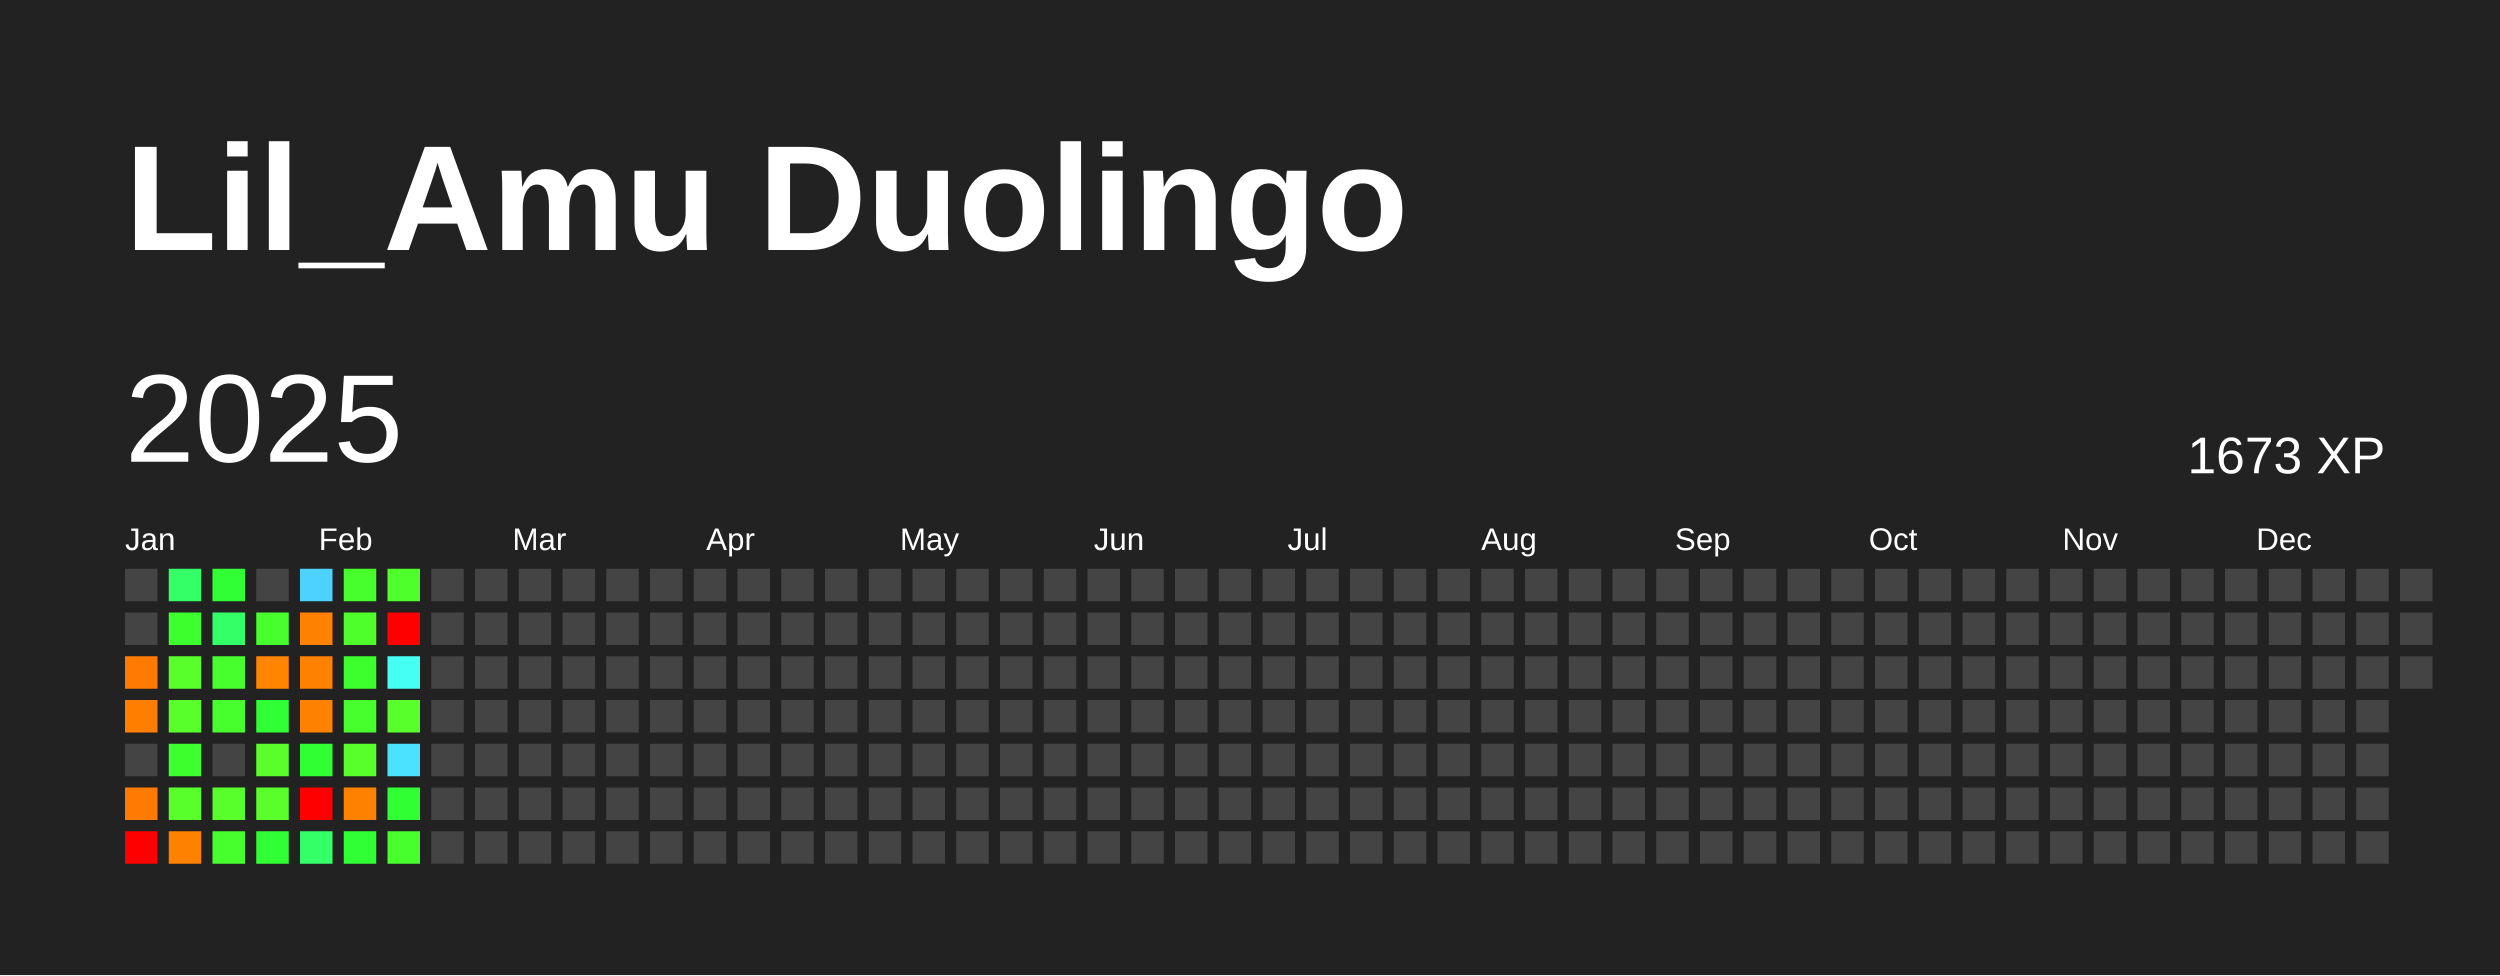
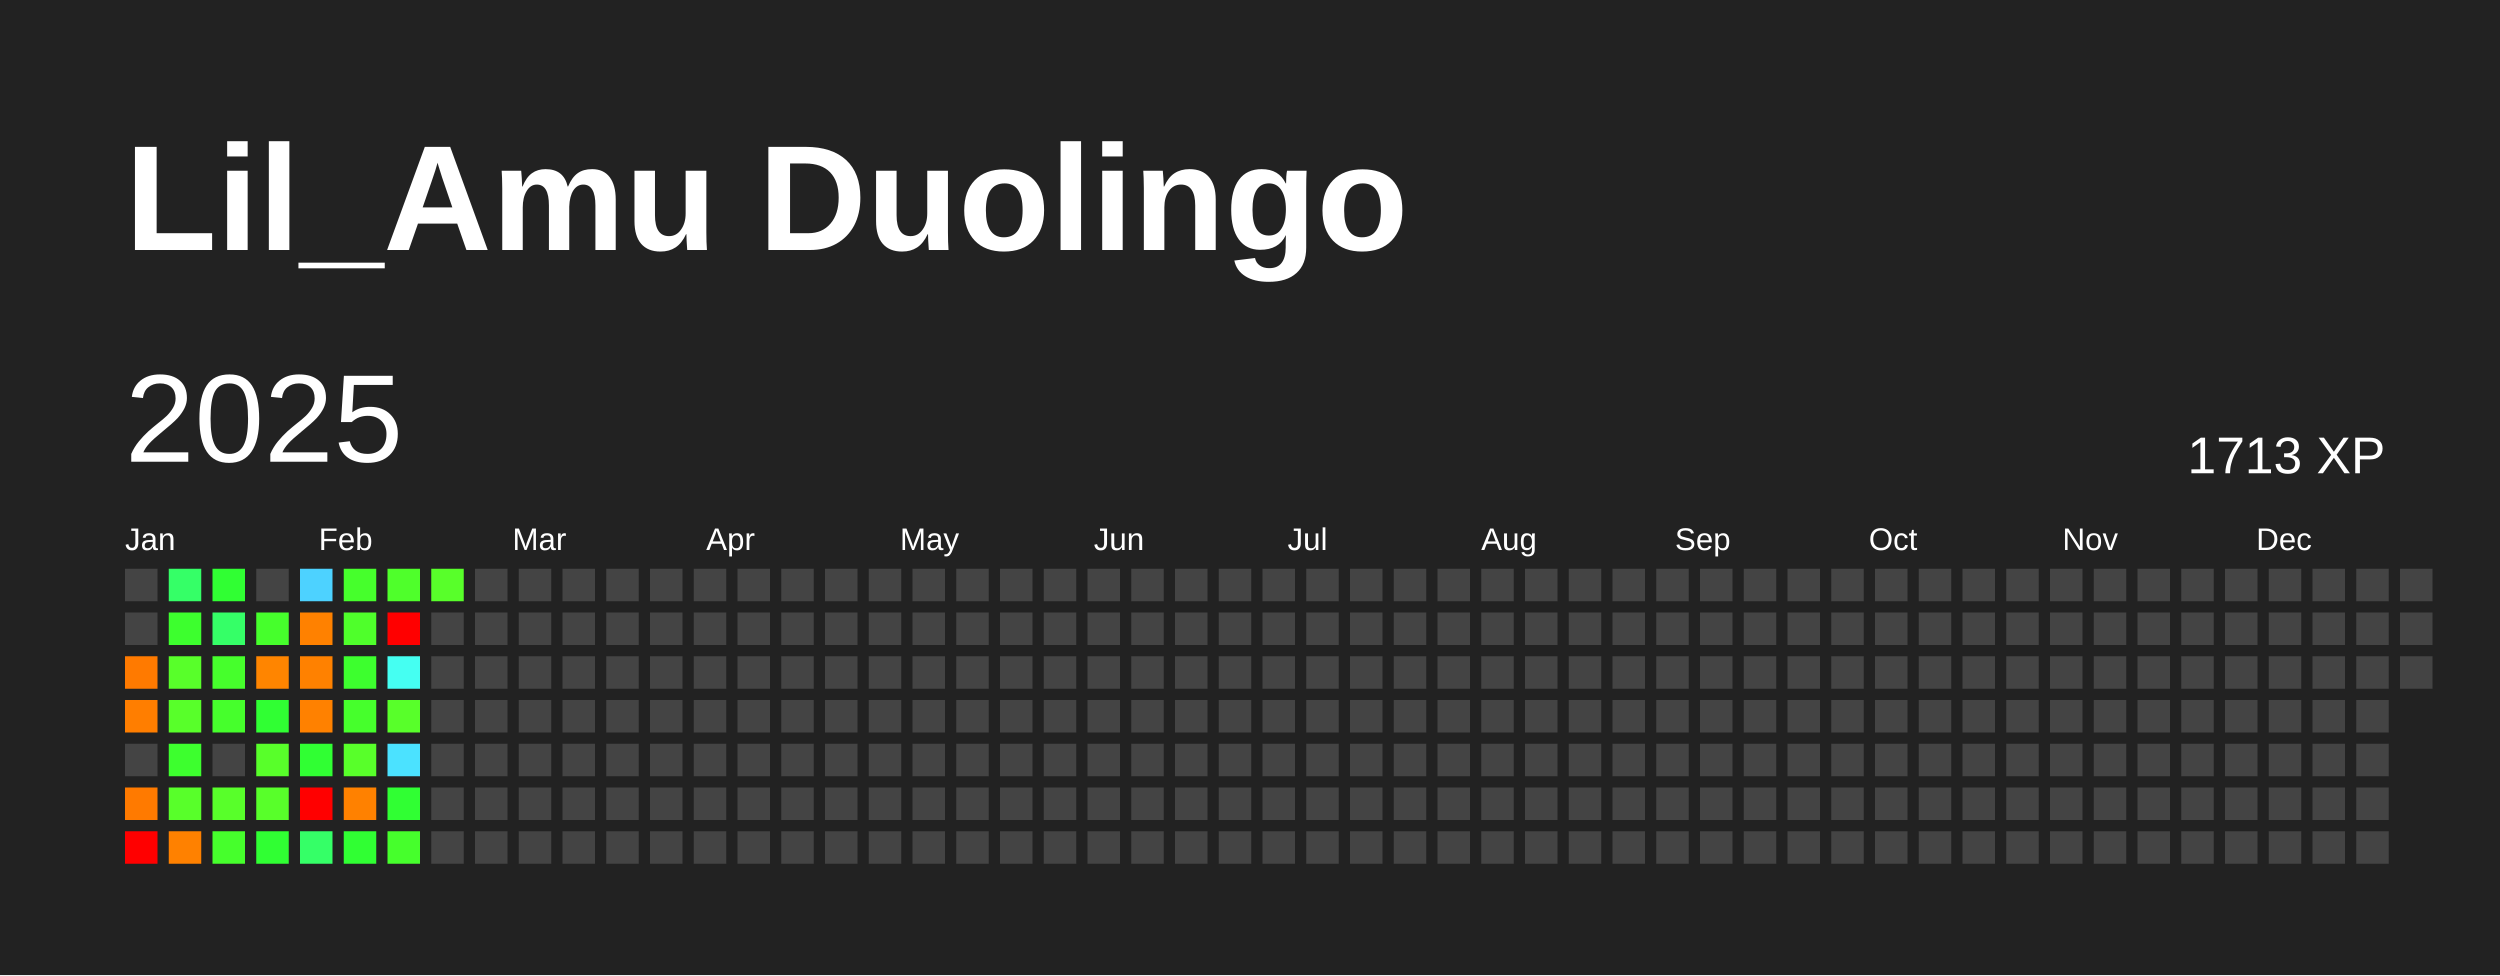
<svg xmlns="http://www.w3.org/2000/svg" baseProfile="full" height="78mm" version="1.1" viewBox="0,0,200,78" width="200mm">
  <defs />
  <rect fill="#222222" height="78" width="200" x="0" y="0" />
  <text fill="#FFFFFF" style="font-size:12px; font-family:Arial; font-weight:bold;" x="10" y="20">Lil_Amu Duolingo</text>
  <text dominant-baseline="hanging" fill="#FFFFFF" style="font-size:10.0px; font-family:Arial;" x="10" y="30">2025</text>
-   <text dominant-baseline="hanging" fill="#FFFFFF" style="font-size:4.125px; font-family:Arial;" x="175" y="35">1673 XP</text>
+   <text dominant-baseline="hanging" fill="#FFFFFF" style="font-size:4.125px; font-family:Arial;" x="175" y="35">1713 XP</text>
  <text fill="#FFFFFF" style="font-size:2.5px; font-family:Arial" x="10.0" y="44">Jan</text>
  <text fill="#FFFFFF" style="font-size:2.5px; font-family:Arial" x="25.5" y="44">Feb</text>
  <text fill="#FFFFFF" style="font-size:2.5px; font-family:Arial" x="41.0" y="44">Mar</text>
  <text fill="#FFFFFF" style="font-size:2.5px; font-family:Arial" x="56.5" y="44">Apr</text>
  <text fill="#FFFFFF" style="font-size:2.5px; font-family:Arial" x="72.0" y="44">May</text>
  <text fill="#FFFFFF" style="font-size:2.5px; font-family:Arial" x="87.5" y="44">Jun</text>
  <text fill="#FFFFFF" style="font-size:2.5px; font-family:Arial" x="103.0" y="44">Jul</text>
  <text fill="#FFFFFF" style="font-size:2.5px; font-family:Arial" x="118.5" y="44">Aug</text>
  <text fill="#FFFFFF" style="font-size:2.5px; font-family:Arial" x="134.0" y="44">Sep</text>
  <text fill="#FFFFFF" style="font-size:2.5px; font-family:Arial" x="149.5" y="44">Oct</text>
  <text fill="#FFFFFF" style="font-size:2.5px; font-family:Arial" x="165.0" y="44">Nov</text>
  <text fill="#FFFFFF" style="font-size:2.5px; font-family:Arial" x="180.5" y="44">Dec</text>
  <rect fill="#444444" height="2.6" width="2.6" x="10.0" y="45.5" />
  <rect fill="#444444" height="2.6" width="2.6" x="10.0" y="49.0" />
  <rect fill="#ff7a00" height="2.6" width="2.6" x="10.0" y="52.5" />
  <rect fill="#ff7e00" height="2.6" width="2.6" x="10.0" y="56.0" />
  <rect fill="#444444" height="2.6" width="2.6" x="10.0" y="59.5" />
  <rect fill="#ff7a00" height="2.6" width="2.6" x="10.0" y="63.0" />
  <rect fill="red" height="2.6" width="2.6" x="10.0" y="66.5" />
  <rect fill="#35ff67" height="2.6" width="2.6" x="13.5" y="45.5" />
  <rect fill="#3dff2e" height="2.6" width="2.6" x="13.5" y="49.0" />
  <rect fill="#58ff2a" height="2.6" width="2.6" x="13.5" y="52.5" />
  <rect fill="#58ff2a" height="2.6" width="2.6" x="13.5" y="56.0" />
  <rect fill="#3dff2e" height="2.6" width="2.6" x="13.5" y="59.5" />
  <rect fill="#58ff2a" height="2.6" width="2.6" x="13.5" y="63.0" />
  <rect fill="#ff8100" height="2.6" width="2.6" x="13.5" y="66.5" />
  <rect fill="#30ff33" height="2.6" width="2.6" x="17.0" y="45.5" />
  <rect fill="#35ff67" height="2.6" width="2.6" x="17.0" y="49.0" />
  <rect fill="#46ff2c" height="2.6" width="2.6" x="17.0" y="52.5" />
  <rect fill="#46ff2c" height="2.6" width="2.6" x="17.0" y="56.0" />
  <rect fill="#444444" height="2.6" width="2.6" x="17.0" y="59.5" />
  <rect fill="#58ff2a" height="2.6" width="2.6" x="17.0" y="63.0" />
  <rect fill="#46ff2c" height="2.6" width="2.6" x="17.0" y="66.5" />
  <rect fill="#444444" height="2.6" width="2.6" x="20.5" y="45.5" />
  <rect fill="#46ff2c" height="2.6" width="2.6" x="20.5" y="49.0" />
  <rect fill="#ff8500" height="2.6" width="2.6" x="20.5" y="52.5" />
  <rect fill="#30ff33" height="2.6" width="2.6" x="20.5" y="56.0" />
  <rect fill="#58ff2a" height="2.6" width="2.6" x="20.5" y="59.5" />
  <rect fill="#58ff2a" height="2.6" width="2.6" x="20.5" y="63.0" />
  <rect fill="#30ff33" height="2.6" width="2.6" x="20.5" y="66.5" />
  <rect fill="#4dd2ff" height="2.6" width="2.6" x="24.0" y="45.5" />
  <rect fill="#ff8100" height="2.6" width="2.6" x="24.0" y="49.0" />
  <rect fill="#ff8100" height="2.6" width="2.6" x="24.0" y="52.5" />
  <rect fill="#ff8100" height="2.6" width="2.6" x="24.0" y="56.0" />
  <rect fill="#30ff33" height="2.6" width="2.6" x="24.0" y="59.5" />
  <rect fill="red" height="2.6" width="2.6" x="24.0" y="63.0" />
  <rect fill="#35ff67" height="2.6" width="2.6" x="24.0" y="66.5" />
  <rect fill="#46ff2c" height="2.6" width="2.6" x="27.5" y="45.5" />
  <rect fill="#4fff2b" height="2.6" width="2.6" x="27.5" y="49.0" />
  <rect fill="#3dff2e" height="2.6" width="2.6" x="27.5" y="52.5" />
  <rect fill="#46ff2c" height="2.6" width="2.6" x="27.5" y="56.0" />
  <rect fill="#58ff2a" height="2.6" width="2.6" x="27.5" y="59.5" />
  <rect fill="#ff8100" height="2.6" width="2.6" x="27.5" y="63.0" />
  <rect fill="#30ff33" height="2.6" width="2.6" x="27.5" y="66.5" />
  <rect fill="#4fff2b" height="2.6" width="2.6" x="31.0" y="45.5" />
  <rect fill="red" height="2.6" width="2.6" x="31.0" y="49.0" />
  <rect fill="#45fff2" height="2.6" width="2.6" x="31.0" y="52.5" />
  <rect fill="#58ff2a" height="2.6" width="2.6" x="31.0" y="56.0" />
  <rect fill="#4be2ff" height="2.6" width="2.6" x="31.0" y="59.5" />
  <rect fill="#30ff33" height="2.6" width="2.6" x="31.0" y="63.0" />
  <rect fill="#46ff2c" height="2.6" width="2.6" x="31.0" y="66.5" />
-   <rect fill="#444444" height="2.6" width="2.6" x="34.5" y="45.5" />
+   <rect fill="#58ff2a" height="2.6" width="2.6" x="34.5" y="45.5" />
  <rect fill="#444444" height="2.6" width="2.6" x="34.5" y="49.0" />
  <rect fill="#444444" height="2.6" width="2.6" x="34.5" y="52.5" />
  <rect fill="#444444" height="2.6" width="2.6" x="34.5" y="56.0" />
  <rect fill="#444444" height="2.6" width="2.6" x="34.5" y="59.5" />
  <rect fill="#444444" height="2.6" width="2.6" x="34.5" y="63.0" />
  <rect fill="#444444" height="2.6" width="2.6" x="34.5" y="66.5" />
  <rect fill="#444444" height="2.6" width="2.6" x="38.0" y="45.5" />
  <rect fill="#444444" height="2.6" width="2.6" x="38.0" y="49.0" />
  <rect fill="#444444" height="2.6" width="2.6" x="38.0" y="52.5" />
  <rect fill="#444444" height="2.6" width="2.6" x="38.0" y="56.0" />
  <rect fill="#444444" height="2.6" width="2.6" x="38.0" y="59.5" />
  <rect fill="#444444" height="2.6" width="2.6" x="38.0" y="63.0" />
  <rect fill="#444444" height="2.6" width="2.6" x="38.0" y="66.5" />
  <rect fill="#444444" height="2.6" width="2.6" x="41.5" y="45.5" />
  <rect fill="#444444" height="2.6" width="2.6" x="41.5" y="49.0" />
  <rect fill="#444444" height="2.6" width="2.6" x="41.5" y="52.5" />
  <rect fill="#444444" height="2.6" width="2.6" x="41.5" y="56.0" />
  <rect fill="#444444" height="2.6" width="2.6" x="41.5" y="59.5" />
  <rect fill="#444444" height="2.6" width="2.6" x="41.5" y="63.0" />
  <rect fill="#444444" height="2.6" width="2.6" x="41.5" y="66.5" />
  <rect fill="#444444" height="2.6" width="2.6" x="45.0" y="45.5" />
  <rect fill="#444444" height="2.6" width="2.6" x="45.0" y="49.0" />
  <rect fill="#444444" height="2.6" width="2.6" x="45.0" y="52.5" />
  <rect fill="#444444" height="2.6" width="2.6" x="45.0" y="56.0" />
  <rect fill="#444444" height="2.6" width="2.6" x="45.0" y="59.5" />
  <rect fill="#444444" height="2.6" width="2.6" x="45.0" y="63.0" />
  <rect fill="#444444" height="2.6" width="2.6" x="45.0" y="66.5" />
  <rect fill="#444444" height="2.6" width="2.6" x="48.5" y="45.5" />
  <rect fill="#444444" height="2.6" width="2.6" x="48.5" y="49.0" />
  <rect fill="#444444" height="2.6" width="2.6" x="48.5" y="52.5" />
  <rect fill="#444444" height="2.6" width="2.6" x="48.5" y="56.0" />
  <rect fill="#444444" height="2.6" width="2.6" x="48.5" y="59.5" />
  <rect fill="#444444" height="2.6" width="2.6" x="48.5" y="63.0" />
  <rect fill="#444444" height="2.6" width="2.6" x="48.5" y="66.5" />
  <rect fill="#444444" height="2.6" width="2.6" x="52.0" y="45.5" />
  <rect fill="#444444" height="2.6" width="2.6" x="52.0" y="49.0" />
  <rect fill="#444444" height="2.6" width="2.6" x="52.0" y="52.5" />
  <rect fill="#444444" height="2.6" width="2.6" x="52.0" y="56.0" />
  <rect fill="#444444" height="2.6" width="2.6" x="52.0" y="59.5" />
  <rect fill="#444444" height="2.6" width="2.6" x="52.0" y="63.0" />
  <rect fill="#444444" height="2.6" width="2.6" x="52.0" y="66.5" />
  <rect fill="#444444" height="2.6" width="2.6" x="55.5" y="45.5" />
  <rect fill="#444444" height="2.6" width="2.6" x="55.5" y="49.0" />
  <rect fill="#444444" height="2.6" width="2.6" x="55.5" y="52.5" />
  <rect fill="#444444" height="2.6" width="2.6" x="55.5" y="56.0" />
  <rect fill="#444444" height="2.6" width="2.6" x="55.5" y="59.5" />
  <rect fill="#444444" height="2.6" width="2.6" x="55.5" y="63.0" />
  <rect fill="#444444" height="2.6" width="2.6" x="55.5" y="66.5" />
  <rect fill="#444444" height="2.6" width="2.6" x="59.0" y="45.5" />
  <rect fill="#444444" height="2.6" width="2.6" x="59.0" y="49.0" />
  <rect fill="#444444" height="2.6" width="2.6" x="59.0" y="52.5" />
  <rect fill="#444444" height="2.6" width="2.6" x="59.0" y="56.0" />
  <rect fill="#444444" height="2.6" width="2.6" x="59.0" y="59.5" />
  <rect fill="#444444" height="2.6" width="2.6" x="59.0" y="63.0" />
  <rect fill="#444444" height="2.6" width="2.6" x="59.0" y="66.5" />
  <rect fill="#444444" height="2.6" width="2.6" x="62.5" y="45.5" />
  <rect fill="#444444" height="2.6" width="2.6" x="62.5" y="49.0" />
  <rect fill="#444444" height="2.6" width="2.6" x="62.5" y="52.5" />
  <rect fill="#444444" height="2.6" width="2.6" x="62.5" y="56.0" />
  <rect fill="#444444" height="2.6" width="2.6" x="62.5" y="59.5" />
  <rect fill="#444444" height="2.6" width="2.6" x="62.5" y="63.0" />
  <rect fill="#444444" height="2.6" width="2.6" x="62.5" y="66.5" />
  <rect fill="#444444" height="2.6" width="2.6" x="66.0" y="45.5" />
  <rect fill="#444444" height="2.6" width="2.6" x="66.0" y="49.0" />
  <rect fill="#444444" height="2.6" width="2.6" x="66.0" y="52.5" />
  <rect fill="#444444" height="2.6" width="2.6" x="66.0" y="56.0" />
  <rect fill="#444444" height="2.6" width="2.6" x="66.0" y="59.5" />
  <rect fill="#444444" height="2.6" width="2.6" x="66.0" y="63.0" />
  <rect fill="#444444" height="2.6" width="2.6" x="66.0" y="66.5" />
  <rect fill="#444444" height="2.6" width="2.6" x="69.5" y="45.5" />
  <rect fill="#444444" height="2.6" width="2.6" x="69.5" y="49.0" />
  <rect fill="#444444" height="2.6" width="2.6" x="69.5" y="52.5" />
  <rect fill="#444444" height="2.6" width="2.6" x="69.5" y="56.0" />
  <rect fill="#444444" height="2.6" width="2.6" x="69.5" y="59.5" />
  <rect fill="#444444" height="2.6" width="2.6" x="69.5" y="63.0" />
  <rect fill="#444444" height="2.6" width="2.6" x="69.5" y="66.5" />
  <rect fill="#444444" height="2.6" width="2.6" x="73.0" y="45.5" />
  <rect fill="#444444" height="2.6" width="2.6" x="73.0" y="49.0" />
  <rect fill="#444444" height="2.6" width="2.6" x="73.0" y="52.5" />
  <rect fill="#444444" height="2.6" width="2.6" x="73.0" y="56.0" />
  <rect fill="#444444" height="2.6" width="2.6" x="73.0" y="59.5" />
  <rect fill="#444444" height="2.6" width="2.6" x="73.0" y="63.0" />
  <rect fill="#444444" height="2.6" width="2.6" x="73.0" y="66.5" />
  <rect fill="#444444" height="2.6" width="2.6" x="76.5" y="45.5" />
  <rect fill="#444444" height="2.6" width="2.6" x="76.5" y="49.0" />
  <rect fill="#444444" height="2.6" width="2.6" x="76.5" y="52.5" />
  <rect fill="#444444" height="2.6" width="2.6" x="76.5" y="56.0" />
  <rect fill="#444444" height="2.6" width="2.6" x="76.5" y="59.5" />
  <rect fill="#444444" height="2.6" width="2.6" x="76.5" y="63.0" />
  <rect fill="#444444" height="2.6" width="2.6" x="76.5" y="66.5" />
  <rect fill="#444444" height="2.6" width="2.6" x="80.0" y="45.5" />
  <rect fill="#444444" height="2.6" width="2.6" x="80.0" y="49.0" />
  <rect fill="#444444" height="2.6" width="2.6" x="80.0" y="52.5" />
  <rect fill="#444444" height="2.6" width="2.6" x="80.0" y="56.0" />
  <rect fill="#444444" height="2.6" width="2.6" x="80.0" y="59.5" />
  <rect fill="#444444" height="2.6" width="2.6" x="80.0" y="63.0" />
  <rect fill="#444444" height="2.6" width="2.6" x="80.0" y="66.5" />
  <rect fill="#444444" height="2.6" width="2.6" x="83.5" y="45.5" />
  <rect fill="#444444" height="2.6" width="2.6" x="83.5" y="49.0" />
  <rect fill="#444444" height="2.6" width="2.6" x="83.5" y="52.5" />
  <rect fill="#444444" height="2.6" width="2.6" x="83.5" y="56.0" />
  <rect fill="#444444" height="2.6" width="2.6" x="83.5" y="59.5" />
  <rect fill="#444444" height="2.6" width="2.6" x="83.5" y="63.0" />
  <rect fill="#444444" height="2.6" width="2.6" x="83.5" y="66.5" />
  <rect fill="#444444" height="2.6" width="2.6" x="87.0" y="45.5" />
  <rect fill="#444444" height="2.6" width="2.6" x="87.0" y="49.0" />
  <rect fill="#444444" height="2.6" width="2.6" x="87.0" y="52.5" />
  <rect fill="#444444" height="2.6" width="2.6" x="87.0" y="56.0" />
  <rect fill="#444444" height="2.6" width="2.6" x="87.0" y="59.5" />
  <rect fill="#444444" height="2.6" width="2.6" x="87.0" y="63.0" />
  <rect fill="#444444" height="2.6" width="2.6" x="87.0" y="66.5" />
  <rect fill="#444444" height="2.6" width="2.6" x="90.5" y="45.5" />
  <rect fill="#444444" height="2.6" width="2.6" x="90.5" y="49.0" />
  <rect fill="#444444" height="2.6" width="2.6" x="90.5" y="52.5" />
  <rect fill="#444444" height="2.6" width="2.6" x="90.5" y="56.0" />
  <rect fill="#444444" height="2.6" width="2.6" x="90.5" y="59.5" />
  <rect fill="#444444" height="2.6" width="2.6" x="90.5" y="63.0" />
  <rect fill="#444444" height="2.6" width="2.6" x="90.5" y="66.5" />
  <rect fill="#444444" height="2.6" width="2.6" x="94.0" y="45.5" />
  <rect fill="#444444" height="2.6" width="2.6" x="94.0" y="49.0" />
  <rect fill="#444444" height="2.6" width="2.6" x="94.0" y="52.5" />
  <rect fill="#444444" height="2.6" width="2.6" x="94.0" y="56.0" />
  <rect fill="#444444" height="2.6" width="2.6" x="94.0" y="59.5" />
  <rect fill="#444444" height="2.6" width="2.6" x="94.0" y="63.0" />
  <rect fill="#444444" height="2.6" width="2.6" x="94.0" y="66.5" />
  <rect fill="#444444" height="2.6" width="2.6" x="97.5" y="45.5" />
  <rect fill="#444444" height="2.6" width="2.6" x="97.5" y="49.0" />
  <rect fill="#444444" height="2.6" width="2.6" x="97.5" y="52.5" />
  <rect fill="#444444" height="2.6" width="2.6" x="97.5" y="56.0" />
  <rect fill="#444444" height="2.6" width="2.6" x="97.5" y="59.5" />
  <rect fill="#444444" height="2.6" width="2.6" x="97.5" y="63.0" />
  <rect fill="#444444" height="2.6" width="2.6" x="97.5" y="66.5" />
  <rect fill="#444444" height="2.6" width="2.6" x="101.0" y="45.5" />
  <rect fill="#444444" height="2.6" width="2.6" x="101.0" y="49.0" />
  <rect fill="#444444" height="2.6" width="2.6" x="101.0" y="52.5" />
  <rect fill="#444444" height="2.6" width="2.6" x="101.0" y="56.0" />
  <rect fill="#444444" height="2.6" width="2.6" x="101.0" y="59.5" />
  <rect fill="#444444" height="2.6" width="2.6" x="101.0" y="63.0" />
  <rect fill="#444444" height="2.6" width="2.6" x="101.0" y="66.5" />
  <rect fill="#444444" height="2.6" width="2.6" x="104.5" y="45.5" />
  <rect fill="#444444" height="2.6" width="2.6" x="104.5" y="49.0" />
  <rect fill="#444444" height="2.6" width="2.6" x="104.5" y="52.5" />
  <rect fill="#444444" height="2.6" width="2.6" x="104.5" y="56.0" />
  <rect fill="#444444" height="2.6" width="2.6" x="104.5" y="59.5" />
  <rect fill="#444444" height="2.6" width="2.6" x="104.5" y="63.0" />
  <rect fill="#444444" height="2.6" width="2.6" x="104.5" y="66.5" />
  <rect fill="#444444" height="2.6" width="2.6" x="108.0" y="45.5" />
  <rect fill="#444444" height="2.6" width="2.6" x="108.0" y="49.0" />
  <rect fill="#444444" height="2.6" width="2.6" x="108.0" y="52.5" />
  <rect fill="#444444" height="2.6" width="2.6" x="108.0" y="56.0" />
  <rect fill="#444444" height="2.6" width="2.6" x="108.0" y="59.5" />
  <rect fill="#444444" height="2.6" width="2.6" x="108.0" y="63.0" />
  <rect fill="#444444" height="2.6" width="2.6" x="108.0" y="66.5" />
  <rect fill="#444444" height="2.6" width="2.6" x="111.5" y="45.5" />
  <rect fill="#444444" height="2.6" width="2.6" x="111.5" y="49.0" />
  <rect fill="#444444" height="2.6" width="2.6" x="111.5" y="52.5" />
  <rect fill="#444444" height="2.6" width="2.6" x="111.5" y="56.0" />
  <rect fill="#444444" height="2.6" width="2.6" x="111.5" y="59.5" />
  <rect fill="#444444" height="2.6" width="2.6" x="111.5" y="63.0" />
  <rect fill="#444444" height="2.6" width="2.6" x="111.5" y="66.5" />
  <rect fill="#444444" height="2.6" width="2.6" x="115.0" y="45.5" />
  <rect fill="#444444" height="2.6" width="2.6" x="115.0" y="49.0" />
  <rect fill="#444444" height="2.6" width="2.6" x="115.0" y="52.5" />
  <rect fill="#444444" height="2.6" width="2.6" x="115.0" y="56.0" />
  <rect fill="#444444" height="2.6" width="2.6" x="115.0" y="59.5" />
  <rect fill="#444444" height="2.6" width="2.6" x="115.0" y="63.0" />
  <rect fill="#444444" height="2.6" width="2.6" x="115.0" y="66.5" />
  <rect fill="#444444" height="2.6" width="2.6" x="118.5" y="45.5" />
  <rect fill="#444444" height="2.6" width="2.6" x="118.5" y="49.0" />
  <rect fill="#444444" height="2.6" width="2.6" x="118.5" y="52.5" />
  <rect fill="#444444" height="2.6" width="2.6" x="118.5" y="56.0" />
  <rect fill="#444444" height="2.6" width="2.6" x="118.5" y="59.5" />
  <rect fill="#444444" height="2.6" width="2.6" x="118.5" y="63.0" />
  <rect fill="#444444" height="2.6" width="2.6" x="118.5" y="66.5" />
  <rect fill="#444444" height="2.6" width="2.6" x="122.0" y="45.5" />
  <rect fill="#444444" height="2.6" width="2.6" x="122.0" y="49.0" />
  <rect fill="#444444" height="2.6" width="2.6" x="122.0" y="52.5" />
  <rect fill="#444444" height="2.6" width="2.6" x="122.0" y="56.0" />
  <rect fill="#444444" height="2.6" width="2.6" x="122.0" y="59.5" />
  <rect fill="#444444" height="2.6" width="2.6" x="122.0" y="63.0" />
  <rect fill="#444444" height="2.6" width="2.6" x="122.0" y="66.5" />
  <rect fill="#444444" height="2.6" width="2.6" x="125.5" y="45.5" />
  <rect fill="#444444" height="2.6" width="2.6" x="125.5" y="49.0" />
  <rect fill="#444444" height="2.6" width="2.6" x="125.5" y="52.5" />
  <rect fill="#444444" height="2.6" width="2.6" x="125.5" y="56.0" />
  <rect fill="#444444" height="2.6" width="2.6" x="125.5" y="59.5" />
  <rect fill="#444444" height="2.6" width="2.6" x="125.5" y="63.0" />
  <rect fill="#444444" height="2.6" width="2.6" x="125.5" y="66.5" />
  <rect fill="#444444" height="2.6" width="2.6" x="129.0" y="45.5" />
  <rect fill="#444444" height="2.6" width="2.6" x="129.0" y="49.0" />
  <rect fill="#444444" height="2.6" width="2.6" x="129.0" y="52.5" />
  <rect fill="#444444" height="2.6" width="2.6" x="129.0" y="56.0" />
  <rect fill="#444444" height="2.6" width="2.6" x="129.0" y="59.5" />
  <rect fill="#444444" height="2.6" width="2.6" x="129.0" y="63.0" />
  <rect fill="#444444" height="2.6" width="2.6" x="129.0" y="66.5" />
  <rect fill="#444444" height="2.6" width="2.6" x="132.5" y="45.5" />
  <rect fill="#444444" height="2.6" width="2.6" x="132.5" y="49.0" />
  <rect fill="#444444" height="2.6" width="2.6" x="132.5" y="52.5" />
  <rect fill="#444444" height="2.6" width="2.6" x="132.5" y="56.0" />
  <rect fill="#444444" height="2.6" width="2.6" x="132.5" y="59.5" />
  <rect fill="#444444" height="2.6" width="2.6" x="132.5" y="63.0" />
  <rect fill="#444444" height="2.6" width="2.6" x="132.5" y="66.5" />
  <rect fill="#444444" height="2.6" width="2.6" x="136.0" y="45.5" />
  <rect fill="#444444" height="2.6" width="2.6" x="136.0" y="49.0" />
  <rect fill="#444444" height="2.6" width="2.6" x="136.0" y="52.5" />
  <rect fill="#444444" height="2.6" width="2.6" x="136.0" y="56.0" />
  <rect fill="#444444" height="2.6" width="2.6" x="136.0" y="59.5" />
  <rect fill="#444444" height="2.6" width="2.6" x="136.0" y="63.0" />
  <rect fill="#444444" height="2.6" width="2.6" x="136.0" y="66.5" />
  <rect fill="#444444" height="2.6" width="2.6" x="139.5" y="45.5" />
  <rect fill="#444444" height="2.6" width="2.6" x="139.5" y="49.0" />
  <rect fill="#444444" height="2.6" width="2.6" x="139.5" y="52.5" />
  <rect fill="#444444" height="2.6" width="2.6" x="139.5" y="56.0" />
  <rect fill="#444444" height="2.6" width="2.6" x="139.5" y="59.5" />
  <rect fill="#444444" height="2.6" width="2.6" x="139.5" y="63.0" />
  <rect fill="#444444" height="2.6" width="2.6" x="139.5" y="66.5" />
  <rect fill="#444444" height="2.6" width="2.6" x="143.0" y="45.5" />
  <rect fill="#444444" height="2.6" width="2.6" x="143.0" y="49.0" />
  <rect fill="#444444" height="2.6" width="2.6" x="143.0" y="52.5" />
  <rect fill="#444444" height="2.6" width="2.6" x="143.0" y="56.0" />
  <rect fill="#444444" height="2.6" width="2.6" x="143.0" y="59.5" />
  <rect fill="#444444" height="2.6" width="2.6" x="143.0" y="63.0" />
  <rect fill="#444444" height="2.6" width="2.6" x="143.0" y="66.5" />
  <rect fill="#444444" height="2.6" width="2.6" x="146.5" y="45.5" />
  <rect fill="#444444" height="2.6" width="2.6" x="146.5" y="49.0" />
  <rect fill="#444444" height="2.6" width="2.6" x="146.5" y="52.5" />
  <rect fill="#444444" height="2.6" width="2.6" x="146.5" y="56.0" />
  <rect fill="#444444" height="2.6" width="2.6" x="146.5" y="59.5" />
  <rect fill="#444444" height="2.6" width="2.6" x="146.5" y="63.0" />
  <rect fill="#444444" height="2.6" width="2.6" x="146.5" y="66.5" />
  <rect fill="#444444" height="2.6" width="2.6" x="150.0" y="45.5" />
  <rect fill="#444444" height="2.6" width="2.6" x="150.0" y="49.0" />
  <rect fill="#444444" height="2.6" width="2.6" x="150.0" y="52.5" />
  <rect fill="#444444" height="2.6" width="2.6" x="150.0" y="56.0" />
  <rect fill="#444444" height="2.6" width="2.6" x="150.0" y="59.5" />
  <rect fill="#444444" height="2.6" width="2.6" x="150.0" y="63.0" />
  <rect fill="#444444" height="2.6" width="2.6" x="150.0" y="66.5" />
  <rect fill="#444444" height="2.6" width="2.6" x="153.5" y="45.5" />
  <rect fill="#444444" height="2.6" width="2.6" x="153.5" y="49.0" />
  <rect fill="#444444" height="2.6" width="2.6" x="153.5" y="52.5" />
  <rect fill="#444444" height="2.6" width="2.6" x="153.5" y="56.0" />
  <rect fill="#444444" height="2.6" width="2.6" x="153.5" y="59.5" />
  <rect fill="#444444" height="2.6" width="2.6" x="153.5" y="63.0" />
  <rect fill="#444444" height="2.6" width="2.6" x="153.5" y="66.5" />
  <rect fill="#444444" height="2.6" width="2.6" x="157.0" y="45.5" />
  <rect fill="#444444" height="2.6" width="2.6" x="157.0" y="49.0" />
  <rect fill="#444444" height="2.6" width="2.6" x="157.0" y="52.5" />
  <rect fill="#444444" height="2.6" width="2.6" x="157.0" y="56.0" />
  <rect fill="#444444" height="2.6" width="2.6" x="157.0" y="59.5" />
  <rect fill="#444444" height="2.6" width="2.6" x="157.0" y="63.0" />
  <rect fill="#444444" height="2.6" width="2.6" x="157.0" y="66.5" />
  <rect fill="#444444" height="2.6" width="2.6" x="160.5" y="45.5" />
  <rect fill="#444444" height="2.6" width="2.6" x="160.5" y="49.0" />
  <rect fill="#444444" height="2.6" width="2.6" x="160.5" y="52.5" />
  <rect fill="#444444" height="2.6" width="2.6" x="160.5" y="56.0" />
  <rect fill="#444444" height="2.6" width="2.6" x="160.5" y="59.5" />
  <rect fill="#444444" height="2.6" width="2.6" x="160.5" y="63.0" />
  <rect fill="#444444" height="2.6" width="2.6" x="160.5" y="66.5" />
  <rect fill="#444444" height="2.6" width="2.6" x="164.0" y="45.5" />
  <rect fill="#444444" height="2.6" width="2.6" x="164.0" y="49.0" />
  <rect fill="#444444" height="2.6" width="2.6" x="164.0" y="52.5" />
  <rect fill="#444444" height="2.6" width="2.6" x="164.0" y="56.0" />
  <rect fill="#444444" height="2.6" width="2.6" x="164.0" y="59.5" />
  <rect fill="#444444" height="2.6" width="2.6" x="164.0" y="63.0" />
  <rect fill="#444444" height="2.6" width="2.6" x="164.0" y="66.5" />
  <rect fill="#444444" height="2.6" width="2.6" x="167.5" y="45.5" />
  <rect fill="#444444" height="2.6" width="2.6" x="167.5" y="49.0" />
  <rect fill="#444444" height="2.6" width="2.6" x="167.5" y="52.5" />
  <rect fill="#444444" height="2.6" width="2.6" x="167.5" y="56.0" />
  <rect fill="#444444" height="2.6" width="2.6" x="167.5" y="59.5" />
  <rect fill="#444444" height="2.6" width="2.6" x="167.5" y="63.0" />
  <rect fill="#444444" height="2.6" width="2.6" x="167.5" y="66.5" />
  <rect fill="#444444" height="2.6" width="2.6" x="171.0" y="45.5" />
  <rect fill="#444444" height="2.6" width="2.6" x="171.0" y="49.0" />
  <rect fill="#444444" height="2.6" width="2.6" x="171.0" y="52.5" />
  <rect fill="#444444" height="2.6" width="2.6" x="171.0" y="56.0" />
  <rect fill="#444444" height="2.6" width="2.6" x="171.0" y="59.5" />
  <rect fill="#444444" height="2.6" width="2.6" x="171.0" y="63.0" />
  <rect fill="#444444" height="2.6" width="2.6" x="171.0" y="66.5" />
  <rect fill="#444444" height="2.6" width="2.6" x="174.5" y="45.5" />
  <rect fill="#444444" height="2.6" width="2.6" x="174.5" y="49.0" />
  <rect fill="#444444" height="2.6" width="2.6" x="174.5" y="52.5" />
  <rect fill="#444444" height="2.6" width="2.6" x="174.5" y="56.0" />
  <rect fill="#444444" height="2.6" width="2.6" x="174.5" y="59.5" />
  <rect fill="#444444" height="2.6" width="2.6" x="174.5" y="63.0" />
  <rect fill="#444444" height="2.6" width="2.6" x="174.5" y="66.5" />
  <rect fill="#444444" height="2.6" width="2.6" x="178.0" y="45.5" />
  <rect fill="#444444" height="2.6" width="2.6" x="178.0" y="49.0" />
  <rect fill="#444444" height="2.6" width="2.6" x="178.0" y="52.5" />
  <rect fill="#444444" height="2.6" width="2.6" x="178.0" y="56.0" />
  <rect fill="#444444" height="2.6" width="2.6" x="178.0" y="59.5" />
  <rect fill="#444444" height="2.6" width="2.6" x="178.0" y="63.0" />
  <rect fill="#444444" height="2.6" width="2.6" x="178.0" y="66.5" />
  <rect fill="#444444" height="2.6" width="2.6" x="181.5" y="45.5" />
  <rect fill="#444444" height="2.6" width="2.6" x="181.5" y="49.0" />
  <rect fill="#444444" height="2.6" width="2.6" x="181.5" y="52.5" />
  <rect fill="#444444" height="2.6" width="2.6" x="181.5" y="56.0" />
  <rect fill="#444444" height="2.6" width="2.6" x="181.5" y="59.5" />
  <rect fill="#444444" height="2.6" width="2.6" x="181.5" y="63.0" />
  <rect fill="#444444" height="2.6" width="2.6" x="181.5" y="66.5" />
  <rect fill="#444444" height="2.6" width="2.6" x="185.0" y="45.5" />
  <rect fill="#444444" height="2.6" width="2.6" x="185.0" y="49.0" />
  <rect fill="#444444" height="2.6" width="2.6" x="185.0" y="52.5" />
  <rect fill="#444444" height="2.6" width="2.6" x="185.0" y="56.0" />
  <rect fill="#444444" height="2.6" width="2.6" x="185.0" y="59.5" />
  <rect fill="#444444" height="2.6" width="2.6" x="185.0" y="63.0" />
  <rect fill="#444444" height="2.6" width="2.6" x="185.0" y="66.5" />
  <rect fill="#444444" height="2.6" width="2.6" x="188.5" y="45.5" />
  <rect fill="#444444" height="2.6" width="2.6" x="188.5" y="49.0" />
  <rect fill="#444444" height="2.6" width="2.6" x="188.5" y="52.5" />
  <rect fill="#444444" height="2.6" width="2.6" x="188.5" y="56.0" />
  <rect fill="#444444" height="2.6" width="2.6" x="188.5" y="59.5" />
  <rect fill="#444444" height="2.6" width="2.6" x="188.5" y="63.0" />
  <rect fill="#444444" height="2.6" width="2.6" x="188.5" y="66.5" />
  <rect fill="#444444" height="2.6" width="2.6" x="192.0" y="45.5" />
  <rect fill="#444444" height="2.6" width="2.6" x="192.0" y="49.0" />
  <rect fill="#444444" height="2.6" width="2.6" x="192.0" y="52.5" />
</svg>
